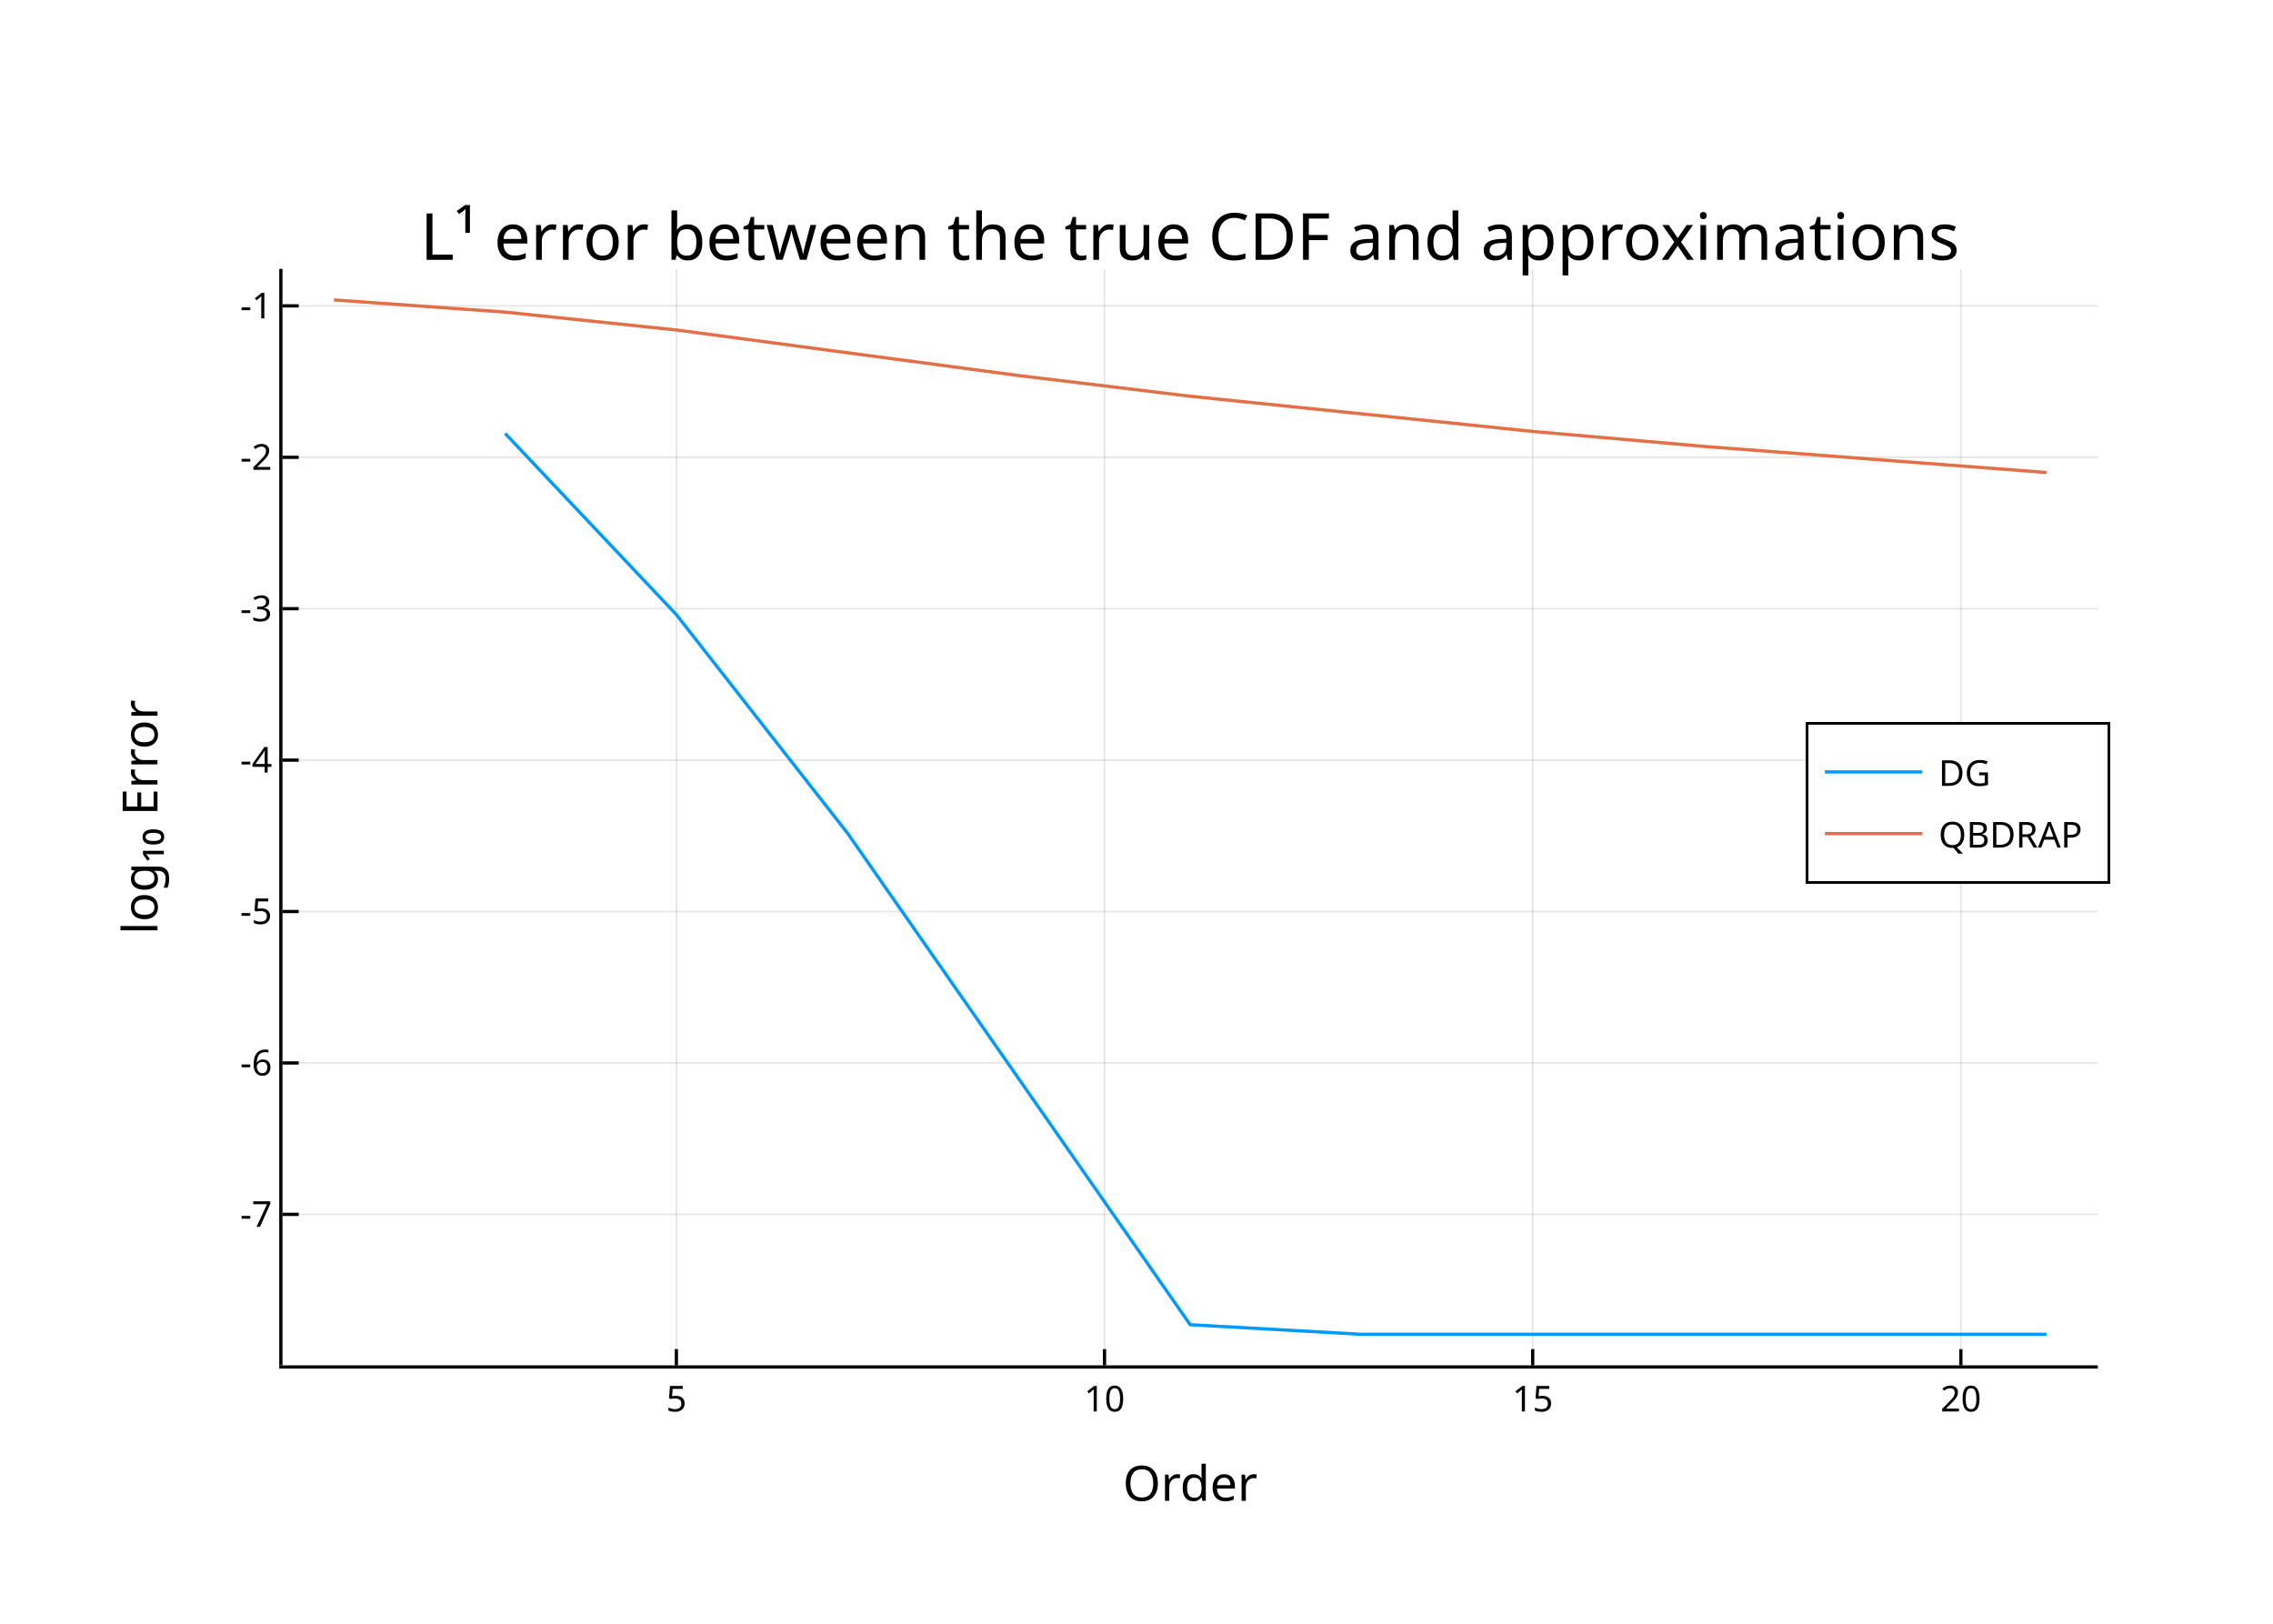
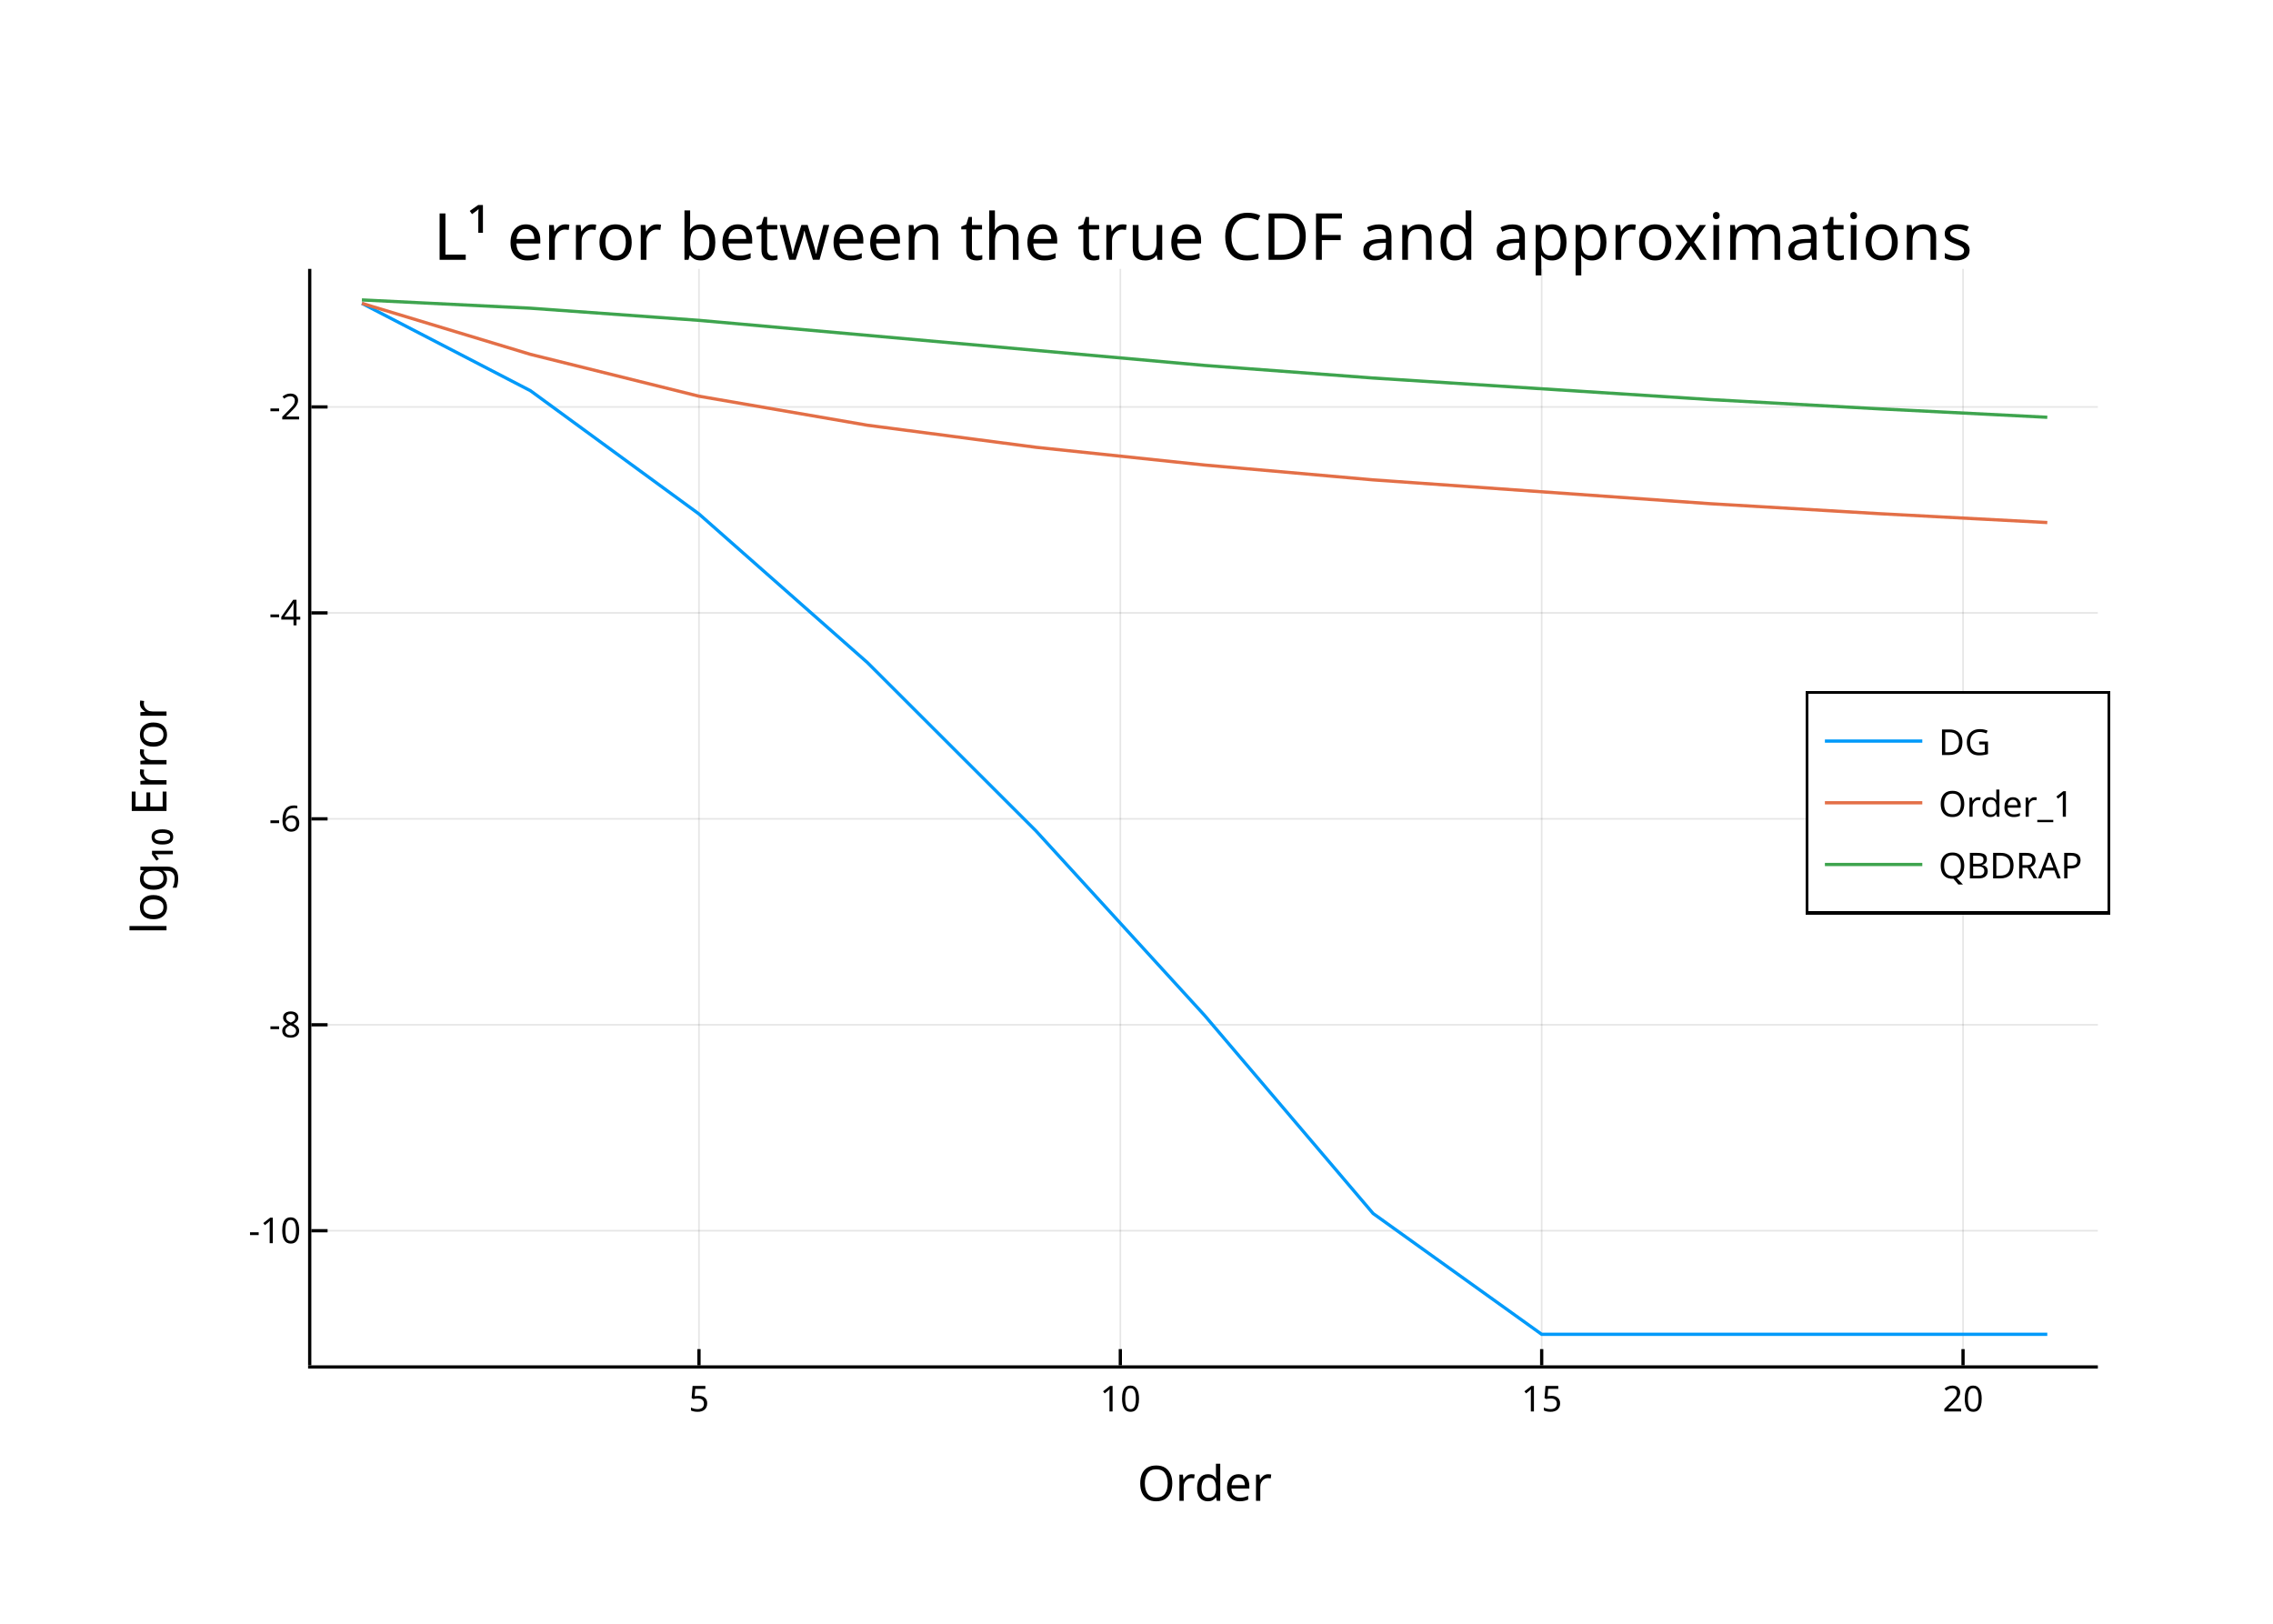
<svg xmlns="http://www.w3.org/2000/svg" class="main-svg" width="700" height="500" style="" viewBox="0 0 700 500">
  <rect x="0" y="0" width="700" height="500" style="fill: rgb(255, 255, 255); fill-opacity: 1;" />
-   <defs id="defs-26e7f7">
+   <defs id="defs-7b7a0d">
    <g class="clips">
-       <clipPath id="clip26e7f7xyplot" class="plotclip">
-         <rect width="559.07" height="337.635" />
-       </clipPath>
-       <clipPath class="axesclip" id="clip26e7f7x">
-         <rect x="86.993" y="0" width="559.07" height="500" />
-       </clipPath>
-       <clipPath class="axesclip" id="clip26e7f7y">
+       <clipPath id="clip7b7a0dxyplot" class="plotclip">
+         <rect width="550.182" height="337.635" />
+       </clipPath>
+       <clipPath class="axesclip" id="clip7b7a0dx">
+         <rect x="95.881" y="0" width="550.182" height="500" />
+       </clipPath>
+       <clipPath class="axesclip" id="clip7b7a0dy">
        <rect x="0" y="82.797" width="700" height="337.635" />
      </clipPath>
-       <clipPath class="axesclip" id="clip26e7f7xy">
-         <rect x="86.993" y="82.797" width="559.07" height="337.635" />
+       <clipPath class="axesclip" id="clip7b7a0dxy">
+         <rect x="95.881" y="82.797" width="550.182" height="337.635" />
      </clipPath>
    </g>
    <g class="gradients" />
  </defs>
  <g class="bglayer" />
  <g class="layer-below">
    <g class="imagelayer" />
    <g class="shapelayer" />
  </g>
  <g class="cartesianlayer">
    <g class="subplot xy">
      <g class="layer-subplot">
        <g class="shapelayer" />
        <g class="imagelayer" />
      </g>
      <g class="gridlayer">
        <g class="x">
-           <path class="xgrid crisp" transform="translate(208.3026,0)" d="M0,82.797v337.635" style="stroke: rgb(0, 0, 0); stroke-opacity: 0.1; stroke-width: 0.5px;" />
-           <path class="xgrid crisp" transform="translate(340.1526,0)" d="M0,82.797v337.635" style="stroke: rgb(0, 0, 0); stroke-opacity: 0.1; stroke-width: 0.5px;" />
-           <path class="xgrid crisp" transform="translate(472.0126,0)" d="M0,82.797v337.635" style="stroke: rgb(0, 0, 0); stroke-opacity: 0.1; stroke-width: 0.5px;" />
-           <path class="xgrid crisp" transform="translate(603.8726,0)" d="M0,82.797v337.635" style="stroke: rgb(0, 0, 0); stroke-opacity: 0.1; stroke-width: 0.5px;" />
+           <path class="xgrid crisp" transform="translate(215.2615,0)" d="M0,82.797v337.635" style="stroke: rgb(0, 0, 0); stroke-opacity: 0.1; stroke-width: 0.5px;" />
+           <path class="xgrid crisp" transform="translate(345.0215,0)" d="M0,82.797v337.635" style="stroke: rgb(0, 0, 0); stroke-opacity: 0.1; stroke-width: 0.5px;" />
+           <path class="xgrid crisp" transform="translate(474.7815,0)" d="M0,82.797v337.635" style="stroke: rgb(0, 0, 0); stroke-opacity: 0.1; stroke-width: 0.5px;" />
+           <path class="xgrid crisp" transform="translate(604.5415,0)" d="M0,82.797v337.635" style="stroke: rgb(0, 0, 0); stroke-opacity: 0.1; stroke-width: 0.5px;" />
        </g>
        <g class="y">
-           <path class="ygrid crisp" transform="translate(0,373.9369)" d="M86.993,0h559.07" style="stroke: rgb(0, 0, 0); stroke-opacity: 0.1; stroke-width: 0.5px;" />
-           <path class="ygrid crisp" transform="translate(0,327.3169)" d="M86.993,0h559.07" style="stroke: rgb(0, 0, 0); stroke-opacity: 0.1; stroke-width: 0.5px;" />
-           <path class="ygrid crisp" transform="translate(0,280.6869)" d="M86.993,0h559.07" style="stroke: rgb(0, 0, 0); stroke-opacity: 0.1; stroke-width: 0.5px;" />
-           <path class="ygrid crisp" transform="translate(0,234.0669)" d="M86.993,0h559.07" style="stroke: rgb(0, 0, 0); stroke-opacity: 0.1; stroke-width: 0.5px;" />
-           <path class="ygrid crisp" transform="translate(0,187.4369)" d="M86.993,0h559.07" style="stroke: rgb(0, 0, 0); stroke-opacity: 0.1; stroke-width: 0.5px;" />
-           <path class="ygrid crisp" transform="translate(0,140.8169)" d="M86.993,0h559.07" style="stroke: rgb(0, 0, 0); stroke-opacity: 0.1; stroke-width: 0.5px;" />
-           <path class="ygrid crisp" transform="translate(0,94.18692)" d="M86.993,0h559.07" style="stroke: rgb(0, 0, 0); stroke-opacity: 0.1; stroke-width: 0.5px;" />
+           <path class="ygrid crisp" transform="translate(0,378.9769)" d="M95.881,0h550.182" style="stroke: rgb(0, 0, 0); stroke-opacity: 0.1; stroke-width: 0.5px;" />
+           <path class="ygrid crisp" transform="translate(0,315.5669)" d="M95.881,0h550.182" style="stroke: rgb(0, 0, 0); stroke-opacity: 0.1; stroke-width: 0.5px;" />
+           <path class="ygrid crisp" transform="translate(0,252.1469)" d="M95.881,0h550.182" style="stroke: rgb(0, 0, 0); stroke-opacity: 0.1; stroke-width: 0.5px;" />
+           <path class="ygrid crisp" transform="translate(0,188.7269)" d="M95.881,0h550.182" style="stroke: rgb(0, 0, 0); stroke-opacity: 0.1; stroke-width: 0.5px;" />
+           <path class="ygrid crisp" transform="translate(0,125.3069)" d="M95.881,0h550.182" style="stroke: rgb(0, 0, 0); stroke-opacity: 0.1; stroke-width: 0.5px;" />
        </g>
      </g>
      <g class="zerolinelayer" />
      <path class="xlines-below" />
      <path class="ylines-below" />
      <g class="overlines-below" />
      <g class="xaxislayer-below" />
      <g class="yaxislayer-below" />
      <g class="overaxes-below" />
-       <g class="plot" transform="translate(86.99256,82.79692)" clip-path="url('#clip26e7f7xyplot')">
+       <g class="plot" transform="translate(95.88145,82.79692)" clip-path="url('#clip7b7a0dxyplot')">
        <g class="scatterlayer mlayer">
-           <g class="trace scatter traceb9f969" style="stroke-miterlimit: 2; opacity: 1;">
+           <g class="trace scatter trace2803cb" style="stroke-miterlimit: 2; opacity: 1;">
            <g class="fills" />
            <g class="errorbars" />
            <g class="lines">
-               <path class="js-line" d="M68.57,50.67L121.31,106.48L174.05,173.81L279.54,325.12L332.28,328.08L543.25,328.08" style="vector-effect: non-scaling-stroke; fill: none; stroke: rgb(0, 154, 250); stroke-opacity: 1; stroke-width: 1px; opacity: 1;" />
+               <path class="js-line" d="M15.57,10.62L67.48,37.52L119.38,75.47L171.28,121.26L223.19,173.1L275.09,229.88L326.99,290.88L378.9,328.08L430.8,328.08L534.61,328.08" style="vector-effect: non-scaling-stroke; fill: none; stroke: rgb(0, 154, 250); stroke-opacity: 1; stroke-width: 1px; opacity: 1;" />
            </g>
            <g class="points" />
            <g class="text" />
          </g>
-           <g class="trace scatter traceb74648" style="stroke-miterlimit: 2; opacity: 1;">
+           <g class="trace scatter trace005bb6" style="stroke-miterlimit: 2; opacity: 1;">
            <g class="fills" />
            <g class="errorbars" />
            <g class="lines">
-               <path class="js-line" d="M15.82,9.56L68.57,13.31L121.31,18.82L226.79,32.86L279.54,39.22L385.02,50.05L437.76,54.67L543.25,62.7" style="vector-effect: non-scaling-stroke; fill: none; stroke: rgb(227, 111, 71); stroke-opacity: 1; stroke-width: 1px; opacity: 1;" />
+               <path class="js-line" d="M15.57,10.62L67.48,26.32L119.38,39.21L171.28,48.15L223.19,54.94L275.09,60.4L326.99,64.97L430.8,72.31L482.71,75.37L534.61,78.11" style="vector-effect: non-scaling-stroke; fill: none; stroke: rgb(227, 111, 71); stroke-opacity: 1; stroke-width: 1px; opacity: 1;" />
            </g>
            <g class="points" />
            <g class="text" />
          </g>
+           <g class="trace scatter traceabfb0c" style="stroke-miterlimit: 2; opacity: 1;">
+             <g class="fills" />
+             <g class="errorbars" />
+             <g class="lines">
+               <path class="js-line" d="M15.57,9.56L67.48,12.11L119.38,15.85L275.09,29.73L326.99,33.61L430.8,40.24L482.71,43.09L534.61,45.7" style="vector-effect: non-scaling-stroke; fill: none; stroke: rgb(62, 164, 78); stroke-opacity: 1; stroke-width: 1px; opacity: 1;" />
+             </g>
+             <g class="points" />
+             <g class="text" />
+           </g>
        </g>
      </g>
      <g class="overplot" />
-       <path class="xlines-above crisp" d="M85.993,420.932H646.063" style="fill: none; stroke-width: 1px; stroke: rgb(0, 0, 0); stroke-opacity: 1;" />
-       <path class="ylines-above crisp" d="M86.493,82.797V420.432" style="fill: none; stroke-width: 1px; stroke: rgb(0, 0, 0); stroke-opacity: 1;" />
+       <path class="xlines-above crisp" d="M94.881,420.932H646.063" style="fill: none; stroke-width: 1px; stroke: rgb(0, 0, 0); stroke-opacity: 1;" />
+       <path class="ylines-above crisp" d="M95.381,82.797V420.432" style="fill: none; stroke-width: 1px; stroke: rgb(0, 0, 0); stroke-opacity: 1;" />
      <g class="overlines-above" />
      <g class="xaxislayer-above">
-         <path class="xtick ticks crisp" d="M0,420.432v-5" transform="translate(208.3026,0)" style="stroke: rgb(0, 0, 0); stroke-opacity: 1; stroke-width: 1px;" />
-         <path class="xtick ticks crisp" d="M0,420.432v-5" transform="translate(340.1526,0)" style="stroke: rgb(0, 0, 0); stroke-opacity: 1; stroke-width: 1px;" />
-         <path class="xtick ticks crisp" d="M0,420.432v-5" transform="translate(472.0126,0)" style="stroke: rgb(0, 0, 0); stroke-opacity: 1; stroke-width: 1px;" />
-         <path class="xtick ticks crisp" d="M0,420.432v-5" transform="translate(603.8726,0)" style="stroke: rgb(0, 0, 0); stroke-opacity: 1; stroke-width: 1px;" />
-         <g class="xtick">
-           <text text-anchor="middle" x="0" y="434.632" transform="translate(208.3026,0)" style="font-family: sans-serif; font-size: 11px; fill: rgb(0, 0, 0); fill-opacity: 1; white-space: pre;">5</text>
-         </g>
-         <g class="xtick">
-           <text text-anchor="middle" x="0" y="434.632" transform="translate(340.1526,0)" style="font-family: sans-serif; font-size: 11px; fill: rgb(0, 0, 0); fill-opacity: 1; white-space: pre;">10</text>
-         </g>
-         <g class="xtick">
-           <text text-anchor="middle" x="0" y="434.632" transform="translate(472.0126,0)" style="font-family: sans-serif; font-size: 11px; fill: rgb(0, 0, 0); fill-opacity: 1; white-space: pre;">15</text>
-         </g>
-         <g class="xtick">
-           <text text-anchor="middle" x="0" y="434.632" transform="translate(603.8726,0)" style="font-family: sans-serif; font-size: 11px; fill: rgb(0, 0, 0); fill-opacity: 1; white-space: pre;">20</text>
+         <path class="xtick ticks crisp" d="M0,420.432v-5" transform="translate(215.2615,0)" style="stroke: rgb(0, 0, 0); stroke-opacity: 1; stroke-width: 1px;" />
+         <path class="xtick ticks crisp" d="M0,420.432v-5" transform="translate(345.0215,0)" style="stroke: rgb(0, 0, 0); stroke-opacity: 1; stroke-width: 1px;" />
+         <path class="xtick ticks crisp" d="M0,420.432v-5" transform="translate(474.7815,0)" style="stroke: rgb(0, 0, 0); stroke-opacity: 1; stroke-width: 1px;" />
+         <path class="xtick ticks crisp" d="M0,420.432v-5" transform="translate(604.5415,0)" style="stroke: rgb(0, 0, 0); stroke-opacity: 1; stroke-width: 1px;" />
+         <g class="xtick">
+           <text text-anchor="middle" x="0" y="434.632" transform="translate(215.2615,0)" style="font-family: sans-serif; font-size: 11px; fill: rgb(0, 0, 0); fill-opacity: 1; white-space: pre;">5</text>
+         </g>
+         <g class="xtick">
+           <text text-anchor="middle" x="0" y="434.632" transform="translate(345.0215,0)" style="font-family: sans-serif; font-size: 11px; fill: rgb(0, 0, 0); fill-opacity: 1; white-space: pre;">10</text>
+         </g>
+         <g class="xtick">
+           <text text-anchor="middle" x="0" y="434.632" transform="translate(474.7815,0)" style="font-family: sans-serif; font-size: 11px; fill: rgb(0, 0, 0); fill-opacity: 1; white-space: pre;">15</text>
+         </g>
+         <g class="xtick">
+           <text text-anchor="middle" x="0" y="434.632" transform="translate(604.5415,0)" style="font-family: sans-serif; font-size: 11px; fill: rgb(0, 0, 0); fill-opacity: 1; white-space: pre;">20</text>
        </g>
      </g>
      <g class="yaxislayer-above">
-         <path class="ytick ticks crisp" d="M86.993,0h5" transform="translate(0,373.9369)" style="stroke: rgb(0, 0, 0); stroke-opacity: 1; stroke-width: 1px;" />
-         <path class="ytick ticks crisp" d="M86.993,0h5" transform="translate(0,327.3169)" style="stroke: rgb(0, 0, 0); stroke-opacity: 1; stroke-width: 1px;" />
-         <path class="ytick ticks crisp" d="M86.993,0h5" transform="translate(0,280.6869)" style="stroke: rgb(0, 0, 0); stroke-opacity: 1; stroke-width: 1px;" />
-         <path class="ytick ticks crisp" d="M86.993,0h5" transform="translate(0,234.0669)" style="stroke: rgb(0, 0, 0); stroke-opacity: 1; stroke-width: 1px;" />
-         <path class="ytick ticks crisp" d="M86.993,0h5" transform="translate(0,187.4369)" style="stroke: rgb(0, 0, 0); stroke-opacity: 1; stroke-width: 1px;" />
-         <path class="ytick ticks crisp" d="M86.993,0h5" transform="translate(0,140.8169)" style="stroke: rgb(0, 0, 0); stroke-opacity: 1; stroke-width: 1px;" />
-         <path class="ytick ticks crisp" d="M86.993,0h5" transform="translate(0,94.18692)" style="stroke: rgb(0, 0, 0); stroke-opacity: 1; stroke-width: 1px;" />
-         <g class="ytick">
-           <text text-anchor="end" x="83.793" y="3.85" transform="translate(0,373.9369)" style="font-family: sans-serif; font-size: 11px; fill: rgb(0, 0, 0); fill-opacity: 1; white-space: pre;">-7</text>
-         </g>
-         <g class="ytick">
-           <text text-anchor="end" x="83.793" y="3.85" transform="translate(0,327.3169)" style="font-family: sans-serif; font-size: 11px; fill: rgb(0, 0, 0); fill-opacity: 1; white-space: pre;">-6</text>
-         </g>
-         <g class="ytick">
-           <text text-anchor="end" x="83.793" y="3.85" transform="translate(0,280.6869)" style="font-family: sans-serif; font-size: 11px; fill: rgb(0, 0, 0); fill-opacity: 1; white-space: pre;">-5</text>
-         </g>
-         <g class="ytick">
-           <text text-anchor="end" x="83.793" y="3.85" transform="translate(0,234.0669)" style="font-family: sans-serif; font-size: 11px; fill: rgb(0, 0, 0); fill-opacity: 1; white-space: pre;">-4</text>
-         </g>
-         <g class="ytick">
-           <text text-anchor="end" x="83.793" y="3.85" transform="translate(0,187.4369)" style="font-family: sans-serif; font-size: 11px; fill: rgb(0, 0, 0); fill-opacity: 1; white-space: pre;">-3</text>
-         </g>
-         <g class="ytick">
-           <text text-anchor="end" x="83.793" y="3.85" transform="translate(0,140.8169)" style="font-family: sans-serif; font-size: 11px; fill: rgb(0, 0, 0); fill-opacity: 1; white-space: pre;">-2</text>
-         </g>
-         <g class="ytick">
-           <text text-anchor="end" x="83.793" y="3.85" transform="translate(0,94.18692)" style="font-family: sans-serif; font-size: 11px; fill: rgb(0, 0, 0); fill-opacity: 1; white-space: pre;">-1</text>
+         <path class="ytick ticks crisp" d="M95.881,0h5" transform="translate(0,378.9769)" style="stroke: rgb(0, 0, 0); stroke-opacity: 1; stroke-width: 1px;" />
+         <path class="ytick ticks crisp" d="M95.881,0h5" transform="translate(0,315.5669)" style="stroke: rgb(0, 0, 0); stroke-opacity: 1; stroke-width: 1px;" />
+         <path class="ytick ticks crisp" d="M95.881,0h5" transform="translate(0,252.1469)" style="stroke: rgb(0, 0, 0); stroke-opacity: 1; stroke-width: 1px;" />
+         <path class="ytick ticks crisp" d="M95.881,0h5" transform="translate(0,188.7269)" style="stroke: rgb(0, 0, 0); stroke-opacity: 1; stroke-width: 1px;" />
+         <path class="ytick ticks crisp" d="M95.881,0h5" transform="translate(0,125.3069)" style="stroke: rgb(0, 0, 0); stroke-opacity: 1; stroke-width: 1px;" />
+         <g class="ytick">
+           <text text-anchor="end" x="92.681" y="3.85" transform="translate(0,378.9769)" style="font-family: sans-serif; font-size: 11px; fill: rgb(0, 0, 0); fill-opacity: 1; white-space: pre;">-10</text>
+         </g>
+         <g class="ytick">
+           <text text-anchor="end" x="92.681" y="3.85" transform="translate(0,315.5669)" style="font-family: sans-serif; font-size: 11px; fill: rgb(0, 0, 0); fill-opacity: 1; white-space: pre;">-8</text>
+         </g>
+         <g class="ytick">
+           <text text-anchor="end" x="92.681" y="3.85" transform="translate(0,252.1469)" style="font-family: sans-serif; font-size: 11px; fill: rgb(0, 0, 0); fill-opacity: 1; white-space: pre;">-6</text>
+         </g>
+         <g class="ytick">
+           <text text-anchor="end" x="92.681" y="3.85" transform="translate(0,188.7269)" style="font-family: sans-serif; font-size: 11px; fill: rgb(0, 0, 0); fill-opacity: 1; white-space: pre;">-4</text>
+         </g>
+         <g class="ytick">
+           <text text-anchor="end" x="92.681" y="3.85" transform="translate(0,125.3069)" style="font-family: sans-serif; font-size: 11px; fill: rgb(0, 0, 0); fill-opacity: 1; white-space: pre;">-2</text>
        </g>
      </g>
      <g class="overaxes-above" />
    </g>
  </g>
  <g class="polarlayer" />
  <g class="ternarylayer" />
  <g class="geolayer" />
  <g class="funnelarealayer" />
  <g class="pielayer" />
  <g class="treemaplayer" />
  <g class="sunburstlayer" />
  <g class="glimages" />
-   <defs id="topdefs-26e7f7">
+   <defs id="topdefs-7b7a0d">
    <g class="clips" />
-     <clipPath id="legend26e7f7">
-       <rect width="92" height="48" x="1" y="1" />
+     <clipPath id="legend7b7a0d">
+       <rect width="92" height="67" x="1" y="1" />
    </clipPath>
  </defs>
  <g class="layer-above">
    <g class="imagelayer" />
    <g class="shapelayer" />
  </g>
  <g class="infolayer">
-     <g class="legend" pointer-events="all" transform="translate(556,222.2)">
-       <rect class="bg" shape-rendering="crispEdges" width="93" height="49" x="0.5" y="0.5" style="stroke: rgb(0, 0, 0); stroke-opacity: 1; fill: rgb(255, 255, 255); fill-opacity: 1; stroke-width: 1px;" />
-       <g class="scrollbox" transform="" clip-path="url('#legend26e7f7')">
+     <g class="legend" pointer-events="all" transform="translate(556,212.7)">
+       <rect class="bg" shape-rendering="crispEdges" width="93" height="68" x="0.5" y="0.5" style="stroke: rgb(0, 0, 0); stroke-opacity: 1; fill: rgb(255, 255, 255); fill-opacity: 1; stroke-width: 1px;" />
+       <g class="scrollbox" transform="" clip-path="url('#legend7b7a0d')">
        <g class="groups">
          <g class="traces" transform="translate(1,15.5)" style="opacity: 1;">
            <text class="legendtext" text-anchor="start" x="40" y="4.29" style="font-family: sans-serif; font-size: 11px; fill: rgb(0, 0, 0); fill-opacity: 1; white-space: pre;">DG</text>
            <g class="layers" style="opacity: 1;">
              <g class="legendfill" />
              <g class="legendlines">
                <path class="js-line" d="M5,0h30" style="fill: none; stroke: rgb(0, 154, 250); stroke-opacity: 1; stroke-width: 1px;" />
              </g>
              <g class="legendsymbols">
                <g class="legendpoints" />
              </g>
            </g>
            <rect class="legendtoggle" x="0" y="-9.5" width="86.469" height="19" style="fill: rgb(0, 0, 0); fill-opacity: 0;" />
          </g>
          <g class="traces" transform="translate(1,34.5)" style="opacity: 1;">
+             <text class="legendtext" text-anchor="start" x="40" y="4.29" style="font-family: sans-serif; font-size: 11px; fill: rgb(0, 0, 0); fill-opacity: 1; white-space: pre;">Order_1</text>
+             <g class="layers" style="opacity: 1;">
+               <g class="legendfill" />
+               <g class="legendlines">
+                 <path class="js-line" d="M5,0h30" style="fill: none; stroke: rgb(227, 111, 71); stroke-opacity: 1; stroke-width: 1px;" />
+               </g>
+               <g class="legendsymbols">
+                 <g class="legendpoints" />
+               </g>
+             </g>
+             <rect class="legendtoggle" x="0" y="-9.5" width="86.469" height="19" style="fill: rgb(0, 0, 0); fill-opacity: 0;" />
+           </g>
+           <g class="traces" transform="translate(1,53.5)" style="opacity: 1;">
            <text class="legendtext" text-anchor="start" x="40" y="4.29" style="font-family: sans-serif; font-size: 11px; fill: rgb(0, 0, 0); fill-opacity: 1; white-space: pre;">QBDRAP</text>
            <g class="layers" style="opacity: 1;">
              <g class="legendfill" />
              <g class="legendlines">
-                 <path class="js-line" d="M5,0h30" style="fill: none; stroke: rgb(227, 111, 71); stroke-opacity: 1; stroke-width: 1px;" />
+                 <path class="js-line" d="M5,0h30" style="fill: none; stroke: rgb(62, 164, 78); stroke-opacity: 1; stroke-width: 1px;" />
              </g>
              <g class="legendsymbols">
                <g class="legendpoints" />
              </g>
            </g>
            <rect class="legendtoggle" x="0" y="-9.5" width="86.469" height="19" style="fill: rgb(0, 0, 0); fill-opacity: 0;" />
          </g>
        </g>
      </g>
      <rect class="scrollbar" rx="20" ry="3" width="0" height="0" x="0" y="0" style="fill: rgb(128, 139, 164); fill-opacity: 1;" />
    </g>
    <g class="g-gtitle" />
    <g class="g-xtitle">
-       <text class="xtitle" x="366.528" y="462.141" text-anchor="middle" style="font-family: sans-serif; font-size: 15px; fill: rgb(0, 0, 0); opacity: 1; font-weight: normal; white-space: pre;">Order</text>
+       <text class="xtitle" x="370.972" y="462.141" text-anchor="middle" style="font-family: sans-serif; font-size: 15px; fill: rgb(0, 0, 0); opacity: 1; font-weight: normal; white-space: pre;">Order</text>
    </g>
    <g class="g-ytitle">
-       <text class="ytitle" transform="rotate(-90,48.5,251.6146)" x="48.5" y="251.615" text-anchor="middle" style="font-family: sans-serif; font-size: 15px; fill: rgb(0, 0, 0); opacity: 1; font-weight: normal; white-space: pre;">log₁₀ Error</text>
+       <text class="ytitle" transform="rotate(-90,51.28125,251.6146)" x="51.281" y="251.615" text-anchor="middle" style="font-family: sans-serif; font-size: 15px; fill: rgb(0, 0, 0); opacity: 1; font-weight: normal; white-space: pre;">log₁₀ Error</text>
    </g>
    <g class="annotation" data-index="0" style="opacity: 1;">
-       <g class="annotation-text-g" transform="rotate(0,366.5278,73)">
-         <g class="cursor-pointer" transform="translate(141,60)">
+       <g class="annotation-text-g" transform="rotate(0,370.9722,73)">
+         <g class="cursor-pointer" transform="translate(145,60)">
          <rect class="bg" x="0.5" y="0.5" width="450" height="25" style="stroke-width: 1px; stroke: rgb(0, 0, 0); stroke-opacity: 0; fill: rgb(0, 0, 0); fill-opacity: 0;" />
          <text class="annotation-text" text-anchor="middle" x="225.453" y="20" style="font-family: sans-serif; font-size: 20px; fill: rgb(0, 0, 0); fill-opacity: 1; white-space: pre;">L¹ error between the true CDF and approximations</text>
        </g>
      </g>
    </g>
  </g>
</svg>
